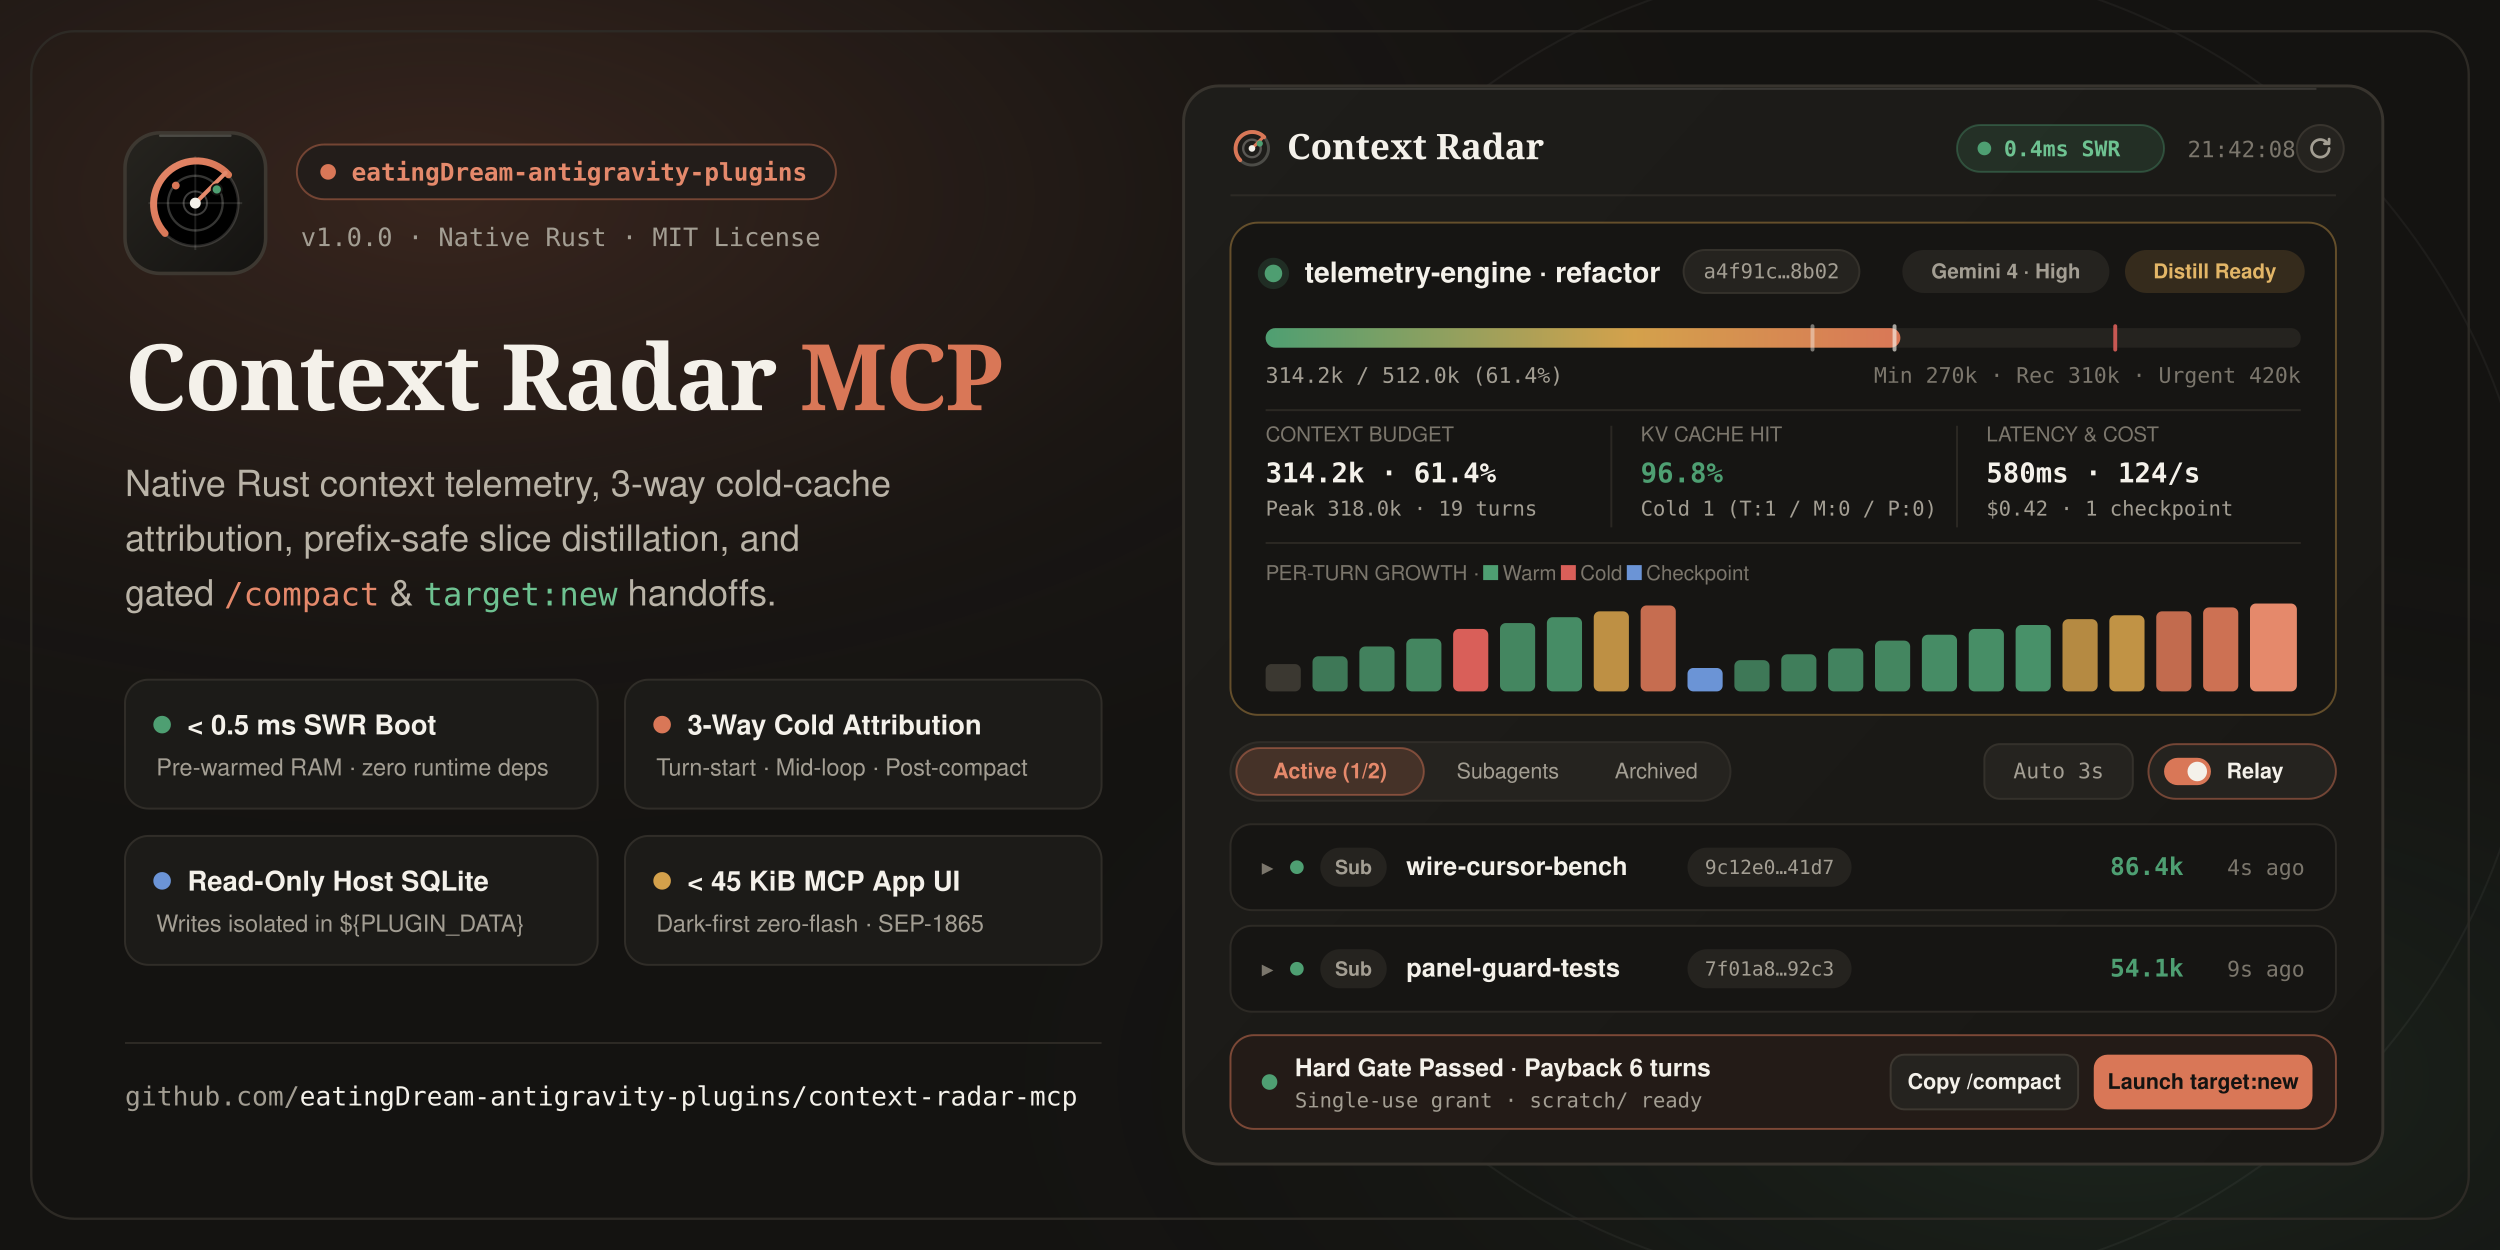
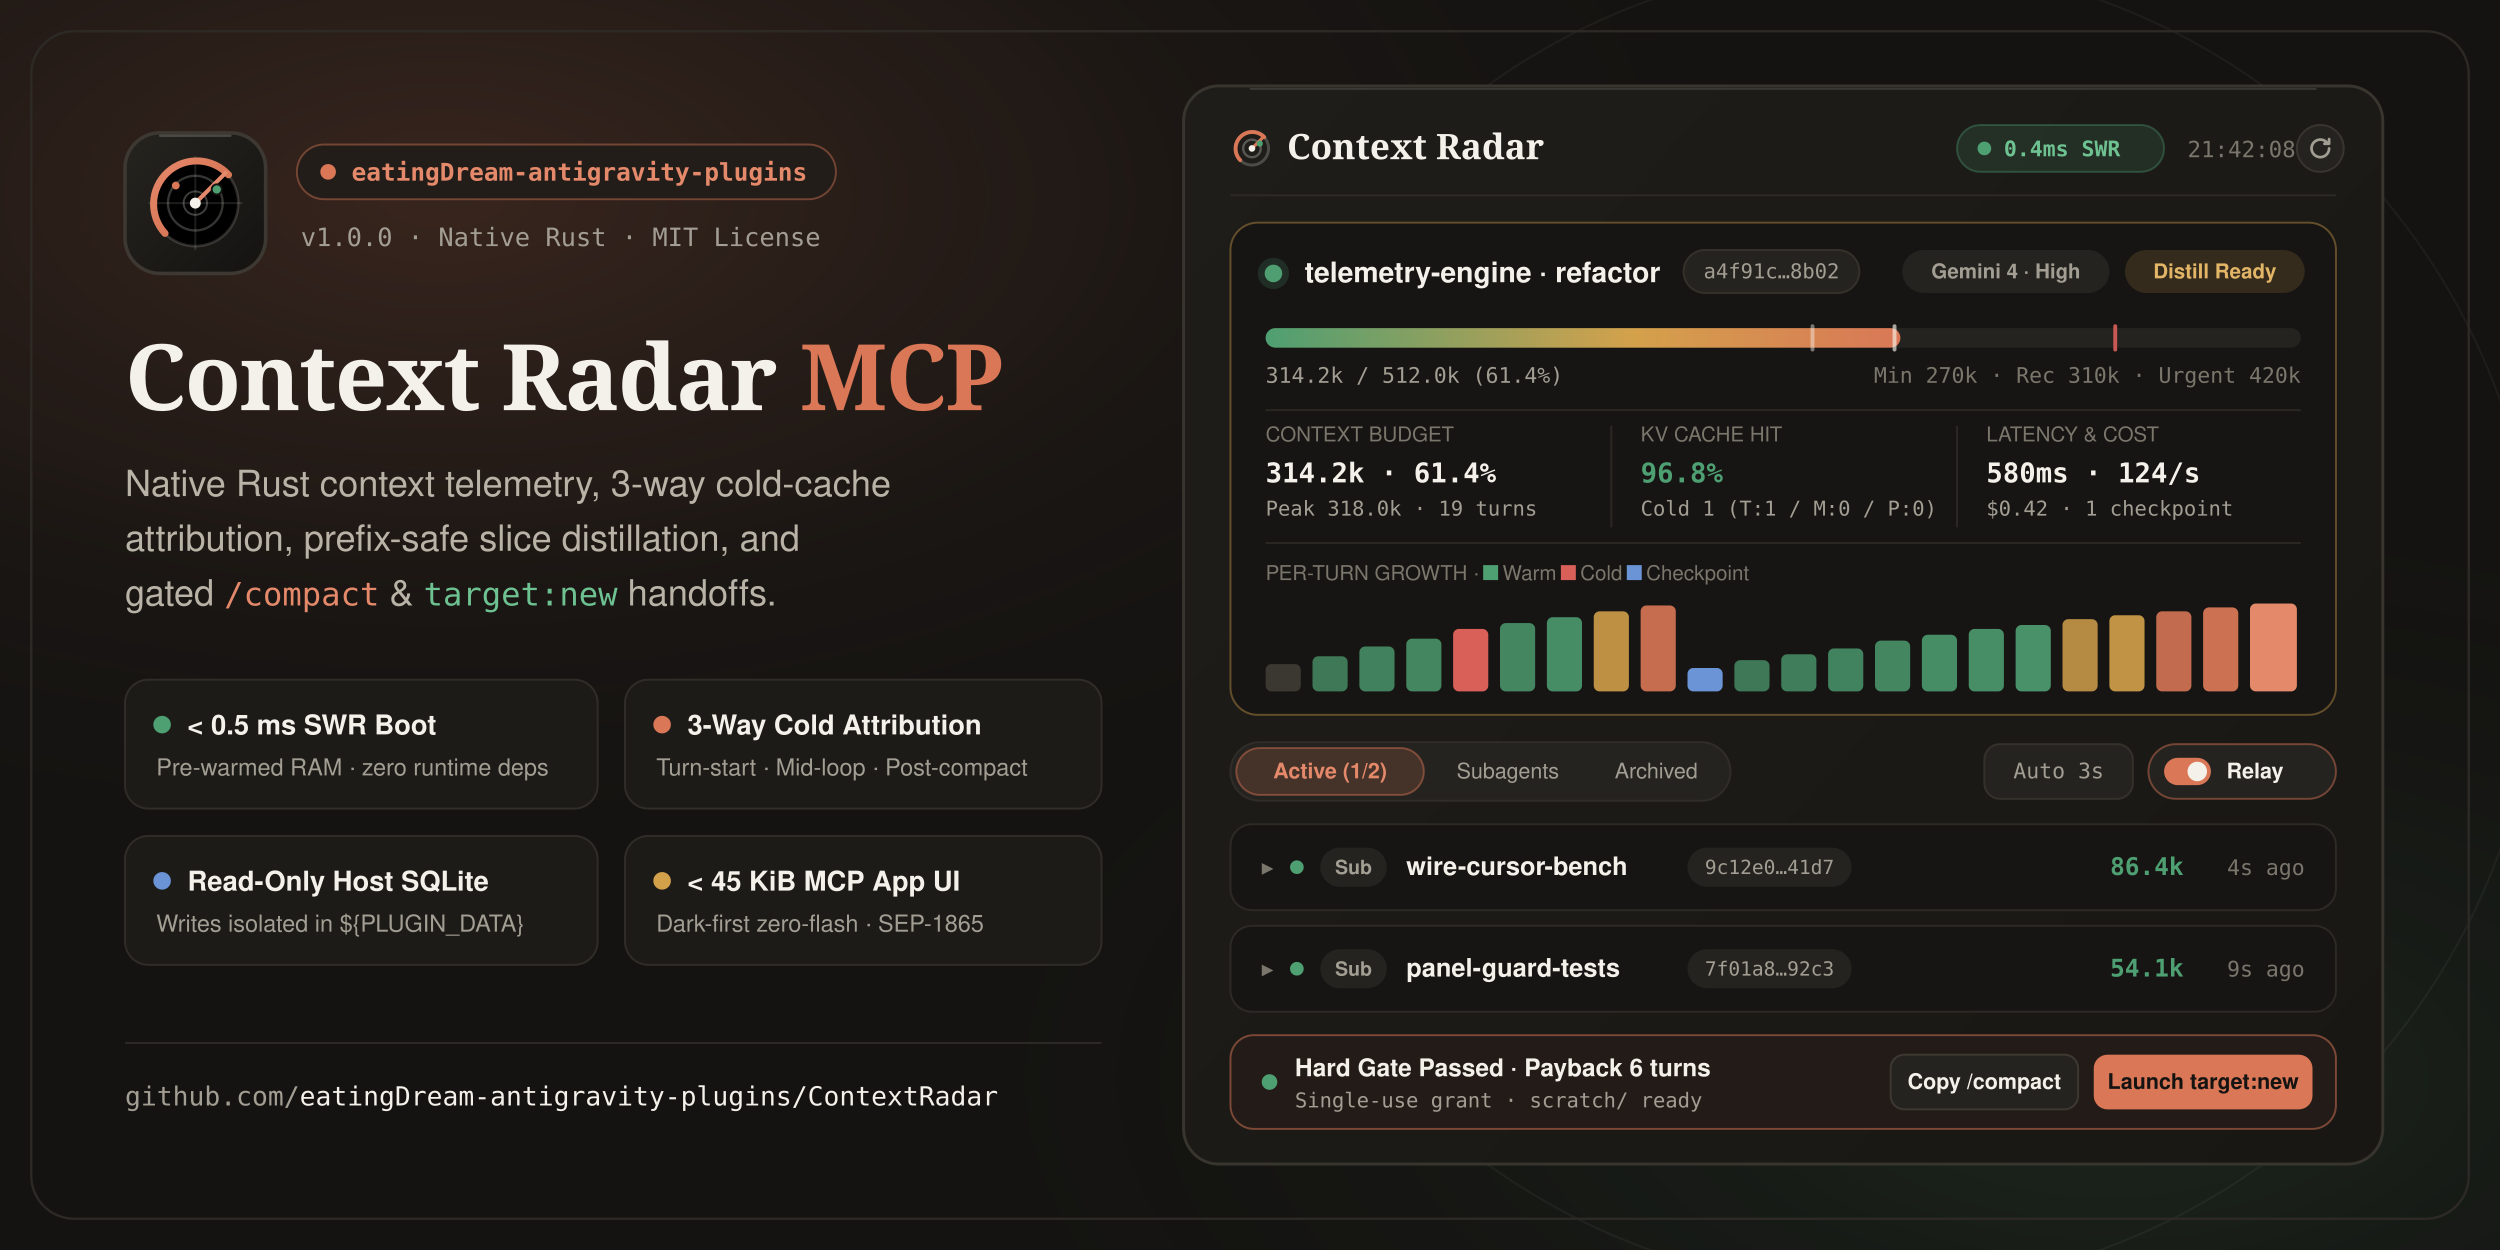
<svg xmlns="http://www.w3.org/2000/svg" viewBox="0 0 1280 640" width="1280" height="640" role="img" aria-labelledby="title desc" font-family="-apple-system,BlinkMacSystemFont,'Segoe UI',Helvetica,Arial,sans-serif">
  <defs>
    <radialGradient id="glow-terracotta" cx="18%" cy="16%" r="55%">
      <stop offset="0%" stop-color="#D97757" stop-opacity="0.18" />
      <stop offset="55%" stop-color="#D97757" stop-opacity="0.04" />
      <stop offset="100%" stop-color="#141311" stop-opacity="0" />
    </radialGradient>
    <radialGradient id="glow-emerald" cx="84%" cy="86%" r="48%">
      <stop offset="0%" stop-color="#4E9F72" stop-opacity="0.14" />
      <stop offset="100%" stop-color="#141311" stop-opacity="0" />
    </radialGradient>
    <linearGradient id="logo-tile" x1="0" y1="0" x2="72" y2="72" gradientUnits="userSpaceOnUse">
      <stop offset="0%" stop-color="#26241F" />
      <stop offset="100%" stop-color="#141311" />
    </linearGradient>
    <linearGradient id="logo-arc" x1="12" y1="14" x2="58" y2="56" gradientUnits="userSpaceOnUse">
      <stop offset="0%" stop-color="#E5896B" />
      <stop offset="55%" stop-color="#D97757" />
      <stop offset="100%" stop-color="#D4A14B" />
    </linearGradient>
    <radialGradient id="logo-sweep" cx="36" cy="36" r="22" gradientUnits="userSpaceOnUse">
      <stop offset="0%" stop-color="#D97757" stop-opacity="0.38" />
      <stop offset="100%" stop-color="#D97757" stop-opacity="0.02" />
    </radialGradient>
    <linearGradient id="gauge-warn" x1="0" y1="0" x2="1" y2="0">
      <stop offset="0%" stop-color="#4E9F72" />
      <stop offset="58%" stop-color="#D4A14B" />
      <stop offset="100%" stop-color="#D97757" />
    </linearGradient>
    <linearGradient id="panel-bg" x1="606" y1="44" x2="1220" y2="596" gradientUnits="userSpaceOnUse">
      <stop offset="0%" stop-color="#1E1D1A" />
      <stop offset="100%" stop-color="#181714" />
    </linearGradient>
  </defs>
  <rect width="1280" height="640" fill="#141311" />
  <rect width="1280" height="640" fill="url(#glow-terracotta)" />
  <rect width="1280" height="640" fill="url(#glow-emerald)" />
  <g opacity="0.05" fill="none" stroke="#F4F1EA">
    <circle cx="960" cy="320" r="340" stroke-width="1" />
    <circle cx="960" cy="320" r="240" stroke-width="1" />
    <circle cx="960" cy="320" r="140" stroke-width="1" />
  </g>
  <rect x="16" y="16" width="1248" height="608" rx="22" fill="none" stroke="#2D2A25" stroke-width="1.2" />
  <g transform="translate(64, 68)">
    <rect x="0" y="0" width="72" height="72" rx="18" fill="url(#logo-tile)" stroke="#3D3831" stroke-width="1.8" />
    <path d="M 18 1.5 H 54" stroke="#F4F1EA" stroke-opacity="0.2" stroke-width="1.2" stroke-linecap="round" />
    <path d="M 36 36 L 52 20 A 22.5 22.5 0 0 1 58.5 36 Z" fill="url(#logo-sweep)" />
    <circle cx="36" cy="36" r="22" stroke="#F4F1EA" stroke-opacity="0.16" stroke-width="1.4" />
    <circle cx="36" cy="36" r="14" stroke="#F4F1EA" stroke-opacity="0.22" stroke-width="1.2" />
    <circle cx="36" cy="36" r="6" stroke="#F4F1EA" stroke-opacity="0.26" stroke-width="1" />
    <line x1="36" y1="12" x2="36" y2="60" stroke="#F4F1EA" stroke-opacity="0.12" stroke-width="1" />
    <line x1="12" y1="36" x2="60" y2="36" stroke="#F4F1EA" stroke-opacity="0.12" stroke-width="1" />
    <path d="M 20.5 51.5 A 22 22 0 1 1 53 21.5" stroke="url(#logo-arc)" stroke-width="3.6" stroke-linecap="round" fill="none" />
    <line x1="36" y1="36" x2="51.5" y2="20.5" stroke="#E5896B" stroke-width="2.1" stroke-linecap="round" />
    <circle cx="36" cy="36" r="2.8" fill="#F4F1EA" />
    <circle cx="47" cy="29" r="2.6" fill="#4E9F72" stroke="#141311" stroke-width="1" />
    <circle cx="26" cy="27" r="2" fill="#D97757" />
  </g>
  <rect x="152" y="74" width="276" height="28" rx="14" fill="#231D1A" stroke="#D97757" stroke-opacity="0.42" />
  <circle cx="168" cy="88" r="4" fill="#D97757" />
  <text x="180" y="92.5" font-family="ui-monospace,SFMono-Regular,Menlo,Monaco,Consolas,monospace" font-size="12.5" font-weight="600" fill="#E5896B">eatingDream-antigravity-plugins</text>
  <text x="154" y="126" font-family="ui-monospace,SFMono-Regular,Menlo,Monaco,Consolas,monospace" font-size="13" fill="#A39E93">v1.0.0 · Native Rust · MIT License</text>
  <text x="64" y="210" font-family="ui-serif,'New York',Georgia,serif" font-size="47" font-weight="700" fill="#F4F1EA" letter-spacing="-0.8">Context Radar <tspan fill="#D97757">MCP</tspan>
  </text>
  <text x="64" y="254" font-size="18.5" fill="#B9B3A7">Native Rust context telemetry, 3-way cold-cache</text>
  <text x="64" y="282" font-size="18.5" fill="#B9B3A7">attribution, prefix-safe slice distillation, and</text>
  <text x="64" y="310" font-size="18.5" fill="#B9B3A7">gated <tspan font-family="ui-monospace,SFMono-Regular,Menlo,Consolas,monospace" font-size="16.5" fill="#E5896B">/compact</tspan> &amp; <tspan font-family="ui-monospace,SFMono-Regular,Menlo,Consolas,monospace" font-size="16.5" fill="#6EC291">target:new</tspan> handoffs.</text>
  <g transform="translate(64, 348)">
    <rect x="0" y="0" width="242" height="66" rx="12" fill="#1C1B18" stroke="#302D28" />
    <circle cx="19" cy="23" r="4.5" fill="#4E9F72" />
    <text x="32" y="28" font-size="14" font-weight="650" fill="#F4F1EA">&lt; 0.5 ms SWR Boot</text>
    <text x="16" y="49" font-size="12" fill="#A39E93">Pre-warmed RAM · zero runtime deps</text>
    <rect x="256" y="0" width="244" height="66" rx="12" fill="#1C1B18" stroke="#302D28" />
    <circle cx="275" cy="23" r="4.5" fill="#D97757" />
    <text x="288" y="28" font-size="14" font-weight="650" fill="#F4F1EA">3-Way Cold Attribution</text>
    <text x="272" y="49" font-size="12" fill="#A39E93">Turn-start · Mid-loop · Post-compact</text>
    <rect x="0" y="80" width="242" height="66" rx="12" fill="#1C1B18" stroke="#302D28" />
    <circle cx="19" cy="103" r="4.5" fill="#6B94D6" />
    <text x="32" y="108" font-size="14" font-weight="650" fill="#F4F1EA">Read-Only Host SQLite</text>
    <text x="16" y="129" font-size="12" fill="#A39E93">Writes isolated in ${PLUGIN_DATA}</text>
    <rect x="256" y="80" width="244" height="66" rx="12" fill="#1C1B18" stroke="#302D28" />
    <circle cx="275" cy="103" r="4.5" fill="#D4A14B" />
    <text x="288" y="108" font-size="14" font-weight="650" fill="#F4F1EA">&lt; 45 KiB MCP App UI</text>
    <text x="272" y="129" font-size="12" fill="#A39E93">Dark-first zero-flash · SEP-1865</text>
  </g>
  <line x1="64" y1="534" x2="564" y2="534" stroke="#2D2A25" stroke-width="1" />
-   <text x="64" y="566" font-family="ui-monospace,SFMono-Regular,Menlo,Monaco,Consolas,monospace" font-size="13.5" fill="#A39E93">github.com/<tspan fill="#F4F1EA">eatingDream-antigravity-plugins/context-radar-mcp</tspan>
+   <text x="64" y="566" font-family="ui-monospace,SFMono-Regular,Menlo,Monaco,Consolas,monospace" font-size="13.5" fill="#A39E93">github.com/<tspan fill="#F4F1EA">eatingDream-antigravity-plugins/ContextRadar</tspan>
  </text>
  <rect x="606" y="44" width="614" height="552" rx="18" fill="url(#panel-bg)" stroke="#38342E" stroke-width="1.5" />
  <line x1="640" y1="45.5" x2="1186" y2="45.5" stroke="#F4F1EA" stroke-opacity="0.14" stroke-width="1" />
  <g transform="translate(630, 62)">
    <circle cx="11" cy="14" r="8.5" stroke="#F4F1EA" stroke-opacity="0.22" stroke-width="1.5" fill="none" />
    <circle cx="11" cy="14" r="4.5" stroke="#F4F1EA" stroke-opacity="0.28" stroke-width="1.2" fill="none" />
    <path d="M5 20 A 8.5 8.5 0 1 1 17.3 8.2" stroke="#D97757" stroke-width="2" stroke-linecap="round" fill="none" />
    <line x1="11" y1="14" x2="16.8" y2="8.2" stroke="#D97757" stroke-width="1.6" stroke-linecap="round" />
    <circle cx="11" cy="14" r="1.7" fill="#F4F1EA" />
    <circle cx="15" cy="11.5" r="1.6" fill="#4E9F72" />
    <text x="29" y="19.5" font-family="ui-serif,'New York',Georgia,serif" font-size="18" font-weight="700" fill="#F4F1EA">Context Radar</text>
    <rect x="372" y="2" width="106" height="24" rx="12" fill="#4E9F72" fill-opacity="0.16" stroke="#4E9F72" stroke-opacity="0.35" />
    <circle cx="386" cy="14" r="3.5" fill="#4E9F72" />
    <text x="396" y="18" font-family="ui-monospace,SFMono-Regular,Menlo,Consolas,monospace" font-size="11" font-weight="600" fill="#6EC291">0.4ms SWR</text>
    <text x="490" y="18.5" font-family="ui-monospace,SFMono-Regular,Menlo,Consolas,monospace" font-size="11.5" fill="#7B766C">21:42:08</text>
    <rect x="546" y="2" width="24" height="24" rx="12" fill="#25231F" stroke="#38342E" />
    <path d="M562.5 14a4.5 4.5 0 1 1-1.2-3.1M562.5 9.2v2.4h-2.4" stroke="#A39E93" stroke-width="1.4" stroke-linecap="round" stroke-linejoin="round" fill="none" />
  </g>
  <line x1="630" y1="100" x2="1196" y2="100" stroke="#2D2A25" stroke-width="1" />
  <rect x="630" y="114" width="566" height="252" rx="14" fill="#161513" stroke="#D4A14B" stroke-opacity="0.4" />
  <circle cx="652" cy="140" r="4.5" fill="#4E9F72" />
  <circle cx="652" cy="140" r="8" fill="#4E9F72" fill-opacity="0.18" />
  <text x="668" y="144.5" font-size="14.5" font-weight="650" fill="#F4F1EA">telemetry-engine · refactor</text>
  <rect x="862" y="128" width="90" height="22" rx="11" fill="#25231F" stroke="#34312B" />
  <text x="907" y="142.5" text-anchor="middle" font-family="ui-monospace,SFMono-Regular,Menlo,Consolas,monospace" font-size="10.5" fill="#A39E93">a4f91c…8b02</text>
  <rect x="974" y="128" width="106" height="22" rx="11" fill="#25231F" />
  <text x="1027" y="142.5" text-anchor="middle" font-size="10.5" font-weight="600" fill="#A39E93">Gemini 4 · High</text>
  <rect x="1088" y="128" width="92" height="22" rx="11" fill="#D4A14B" fill-opacity="0.16" />
  <text x="1134" y="142.5" text-anchor="middle" font-size="10.5" font-weight="650" fill="#E3B667">Distill Ready</text>
  <rect x="648" y="168" width="530" height="10" rx="5" fill="#25231F" />
  <rect x="648" y="168" width="325" height="10" rx="5" fill="url(#gauge-warn)" />
  <rect x="927" y="166" width="2" height="14" rx="1" fill="#F4F1EA" fill-opacity="0.45" />
  <rect x="969" y="166" width="2" height="14" rx="1" fill="#F4F1EA" fill-opacity="0.65" />
  <rect x="1082" y="166" width="2" height="14" rx="1" fill="#D95F59" fill-opacity="0.9" />
  <text x="648" y="196" font-family="ui-monospace,SFMono-Regular,Menlo,Consolas,monospace" font-size="11" fill="#A39E93">314.2k / 512.0k (61.4%)</text>
  <text x="1178" y="196" text-anchor="end" font-family="ui-monospace,SFMono-Regular,Menlo,Consolas,monospace" font-size="11" fill="#7B766C">Min 270k · Rec 310k · Urgent 420k</text>
  <line x1="648" y1="210" x2="1178" y2="210" stroke="#2B2823" stroke-width="1" />
  <line x1="825" y1="218" x2="825" y2="270" stroke="#2B2823" stroke-width="1" />
  <line x1="1002" y1="218" x2="1002" y2="270" stroke="#2B2823" stroke-width="1" />
  <text x="648" y="226" font-size="10.5" fill="#7B766C">CONTEXT BUDGET</text>
  <text x="648" y="247" font-family="ui-monospace,SFMono-Regular,Menlo,Consolas,monospace" font-size="14" font-weight="650" fill="#F4F1EA">314.2k · 61.4%</text>
  <text x="648" y="264" font-family="ui-monospace,SFMono-Regular,Menlo,Consolas,monospace" font-size="10.5" fill="#A39E93">Peak 318.0k · 19 turns</text>
  <text x="840" y="226" font-size="10.5" fill="#7B766C">KV CACHE HIT</text>
  <text x="840" y="247" font-family="ui-monospace,SFMono-Regular,Menlo,Consolas,monospace" font-size="14" font-weight="650" fill="#4E9F72">96.8%</text>
  <text x="840" y="264" font-family="ui-monospace,SFMono-Regular,Menlo,Consolas,monospace" font-size="10.5" fill="#A39E93">Cold 1 (T:1 / M:0 / P:0)</text>
  <text x="1017" y="226" font-size="10.5" fill="#7B766C">LATENCY &amp; COST</text>
  <text x="1017" y="247" font-family="ui-monospace,SFMono-Regular,Menlo,Consolas,monospace" font-size="14" font-weight="650" fill="#F4F1EA">580ms · 124/s</text>
  <text x="1017" y="264" font-family="ui-monospace,SFMono-Regular,Menlo,Consolas,monospace" font-size="10.5" fill="#A39E93">$0.42 · 1 checkpoint</text>
  <line x1="648" y1="278" x2="1178" y2="278" stroke="#2B2823" stroke-width="1" />
  <text x="648" y="297" font-size="10.5" fill="#7B766C">PER-TURN GROWTH · <tspan fill="#4E9F72">■</tspan> Warm  <tspan fill="#D95F59">■</tspan> Cold  <tspan fill="#6B94D6">■</tspan> Checkpoint</text>
  <g transform="translate(648, 306)">
    <rect x="0" y="34" width="18" height="14" rx="3" fill="#3B3831" />
    <rect x="24" y="30" width="18" height="18" rx="3" fill="#4E9F72" fill-opacity="0.72" />
    <rect x="48" y="25" width="18" height="23" rx="3" fill="#4E9F72" fill-opacity="0.78" />
    <rect x="72" y="21" width="18" height="27" rx="3" fill="#4E9F72" fill-opacity="0.82" />
    <rect x="96" y="16" width="18" height="32" rx="3" fill="#D95F59" />
    <rect x="120" y="13" width="18" height="35" rx="3" fill="#4E9F72" fill-opacity="0.82" />
    <rect x="144" y="10" width="18" height="38" rx="3" fill="#4E9F72" fill-opacity="0.86" />
    <rect x="168" y="7" width="18" height="41" rx="3" fill="#D4A14B" fill-opacity="0.88" />
    <rect x="192" y="4" width="18" height="44" rx="3" fill="#D97757" fill-opacity="0.9" />
    <rect x="216" y="36" width="18" height="12" rx="3" fill="#6B94D6" />
    <rect x="240" y="32" width="18" height="16" rx="3" fill="#4E9F72" fill-opacity="0.72" />
    <rect x="264" y="29" width="18" height="19" rx="3" fill="#4E9F72" fill-opacity="0.76" />
    <rect x="288" y="26" width="18" height="22" rx="3" fill="#4E9F72" fill-opacity="0.8" />
    <rect x="312" y="22" width="18" height="26" rx="3" fill="#4E9F72" fill-opacity="0.82" />
    <rect x="336" y="19" width="18" height="29" rx="3" fill="#4E9F72" fill-opacity="0.86" />
    <rect x="360" y="16" width="18" height="32" rx="3" fill="#4E9F72" fill-opacity="0.88" />
    <rect x="384" y="14" width="18" height="34" rx="3" fill="#4E9F72" fill-opacity="0.9" />
    <rect x="408" y="11" width="18" height="37" rx="3" fill="#D4A14B" fill-opacity="0.84" />
    <rect x="432" y="9" width="18" height="39" rx="3" fill="#D4A14B" fill-opacity="0.9" />
    <rect x="456" y="7" width="18" height="41" rx="3" fill="#D97757" fill-opacity="0.88" />
    <rect x="480" y="5" width="18" height="43" rx="3" fill="#D97757" fill-opacity="0.94" />
    <rect x="504" y="3" width="24" height="45" rx="3" fill="#E5896B" />
  </g>
  <g transform="translate(630, 380)">
    <rect x="0" y="0" width="256" height="30" rx="15" fill="#25231F" stroke="#302D28" />
    <rect x="3" y="3" width="96" height="24" rx="12" fill="#D97757" fill-opacity="0.18" stroke="#D97757" stroke-opacity="0.45" />
    <text x="51" y="18.5" text-anchor="middle" font-size="11" font-weight="650" fill="#E5896B">Active (1/2)</text>
    <text x="142" y="18.5" text-anchor="middle" font-size="11" fill="#A39E93">Subagents</text>
    <text x="218" y="18.5" text-anchor="middle" font-size="11" fill="#A39E93">Archived</text>
    <rect x="386" y="1" width="76" height="28" rx="8" fill="#25231F" stroke="#34312B" />
    <text x="424" y="18.5" text-anchor="middle" font-family="ui-monospace,SFMono-Regular,Menlo,Consolas,monospace" font-size="11" fill="#A39E93">Auto 3s</text>
    <rect x="470" y="1" width="96" height="28" rx="14" fill="#25231F" stroke="#D97757" stroke-opacity="0.45" />
    <rect x="478" y="8" width="24" height="14" rx="7" fill="#D97757" />
    <circle cx="495" cy="15" r="5" fill="#F4F1EA" />
    <text x="510" y="18.5" font-size="11" font-weight="600" fill="#F4F1EA">Relay</text>
  </g>
  <g transform="translate(630, 422)">
    <rect x="0" y="0" width="566" height="44" rx="11" fill="#161513" stroke="#2D2A25" />
    <text x="16" y="26" font-size="12" fill="#7B766C">▸</text>
    <circle cx="34" cy="22" r="3.5" fill="#4E9F72" />
    <rect x="46" y="12" width="34" height="20" rx="10" fill="#25231F" />
    <text x="63" y="25.5" text-anchor="middle" font-size="10" font-weight="600" fill="#A39E93">Sub</text>
    <text x="90" y="26" font-size="13" font-weight="600" fill="#F4F1EA">wire-cursor-bench</text>
    <rect x="234" y="12" width="84" height="20" rx="10" fill="#25231F" />
    <text x="276" y="25.5" text-anchor="middle" font-family="ui-monospace,SFMono-Regular,Menlo,Consolas,monospace" font-size="10" fill="#A39E93">9c12e0…41d7</text>
    <text x="488" y="26" text-anchor="end" font-family="ui-monospace,SFMono-Regular,Menlo,Consolas,monospace" font-size="12.5" font-weight="650" fill="#4E9F72">86.4k</text>
    <text x="550" y="26" text-anchor="end" font-family="ui-monospace,SFMono-Regular,Menlo,Consolas,monospace" font-size="11" fill="#7B766C">4s ago</text>
    <rect x="0" y="52" width="566" height="44" rx="11" fill="#161513" stroke="#2D2A25" />
    <text x="16" y="78" font-size="12" fill="#7B766C">▸</text>
    <circle cx="34" cy="74" r="3.5" fill="#4E9F72" />
    <rect x="46" y="64" width="34" height="20" rx="10" fill="#25231F" />
    <text x="63" y="77.5" text-anchor="middle" font-size="10" font-weight="600" fill="#A39E93">Sub</text>
    <text x="90" y="78" font-size="13" font-weight="600" fill="#F4F1EA">panel-guard-tests</text>
    <rect x="234" y="64" width="84" height="20" rx="10" fill="#25231F" />
    <text x="276" y="77.5" text-anchor="middle" font-family="ui-monospace,SFMono-Regular,Menlo,Consolas,monospace" font-size="10" fill="#A39E93">7f01a8…92c3</text>
    <text x="488" y="78" text-anchor="end" font-family="ui-monospace,SFMono-Regular,Menlo,Consolas,monospace" font-size="12.5" font-weight="650" fill="#4E9F72">54.1k</text>
    <text x="550" y="78" text-anchor="end" font-family="ui-monospace,SFMono-Regular,Menlo,Consolas,monospace" font-size="11" fill="#7B766C">9s ago</text>
  </g>
  <g transform="translate(630, 530)">
    <rect x="0" y="0" width="566" height="48" rx="12" fill="#231B17" stroke="#D97757" stroke-opacity="0.5" />
    <circle cx="20" cy="24" r="4" fill="#4E9F72" />
    <text x="33" y="21" font-size="12.5" font-weight="650" fill="#F4F1EA">Hard Gate Passed · Payback 6 turns</text>
    <text x="33" y="37" font-family="ui-monospace,SFMono-Regular,Menlo,Consolas,monospace" font-size="10.5" fill="#A39E93">Single-use grant · scratch/ ready</text>
    <rect x="338" y="10" width="96" height="28" rx="7" fill="#25231F" stroke="#3D3831" />
    <text x="386" y="27.5" text-anchor="middle" font-size="11" font-weight="600" fill="#F4F1EA">Copy /compact</text>
    <rect x="442" y="10" width="112" height="28" rx="7" fill="#D97757" />
    <text x="498" y="27.5" text-anchor="middle" font-size="11" font-weight="700" fill="#141311">Launch target:new</text>
  </g>
</svg>
